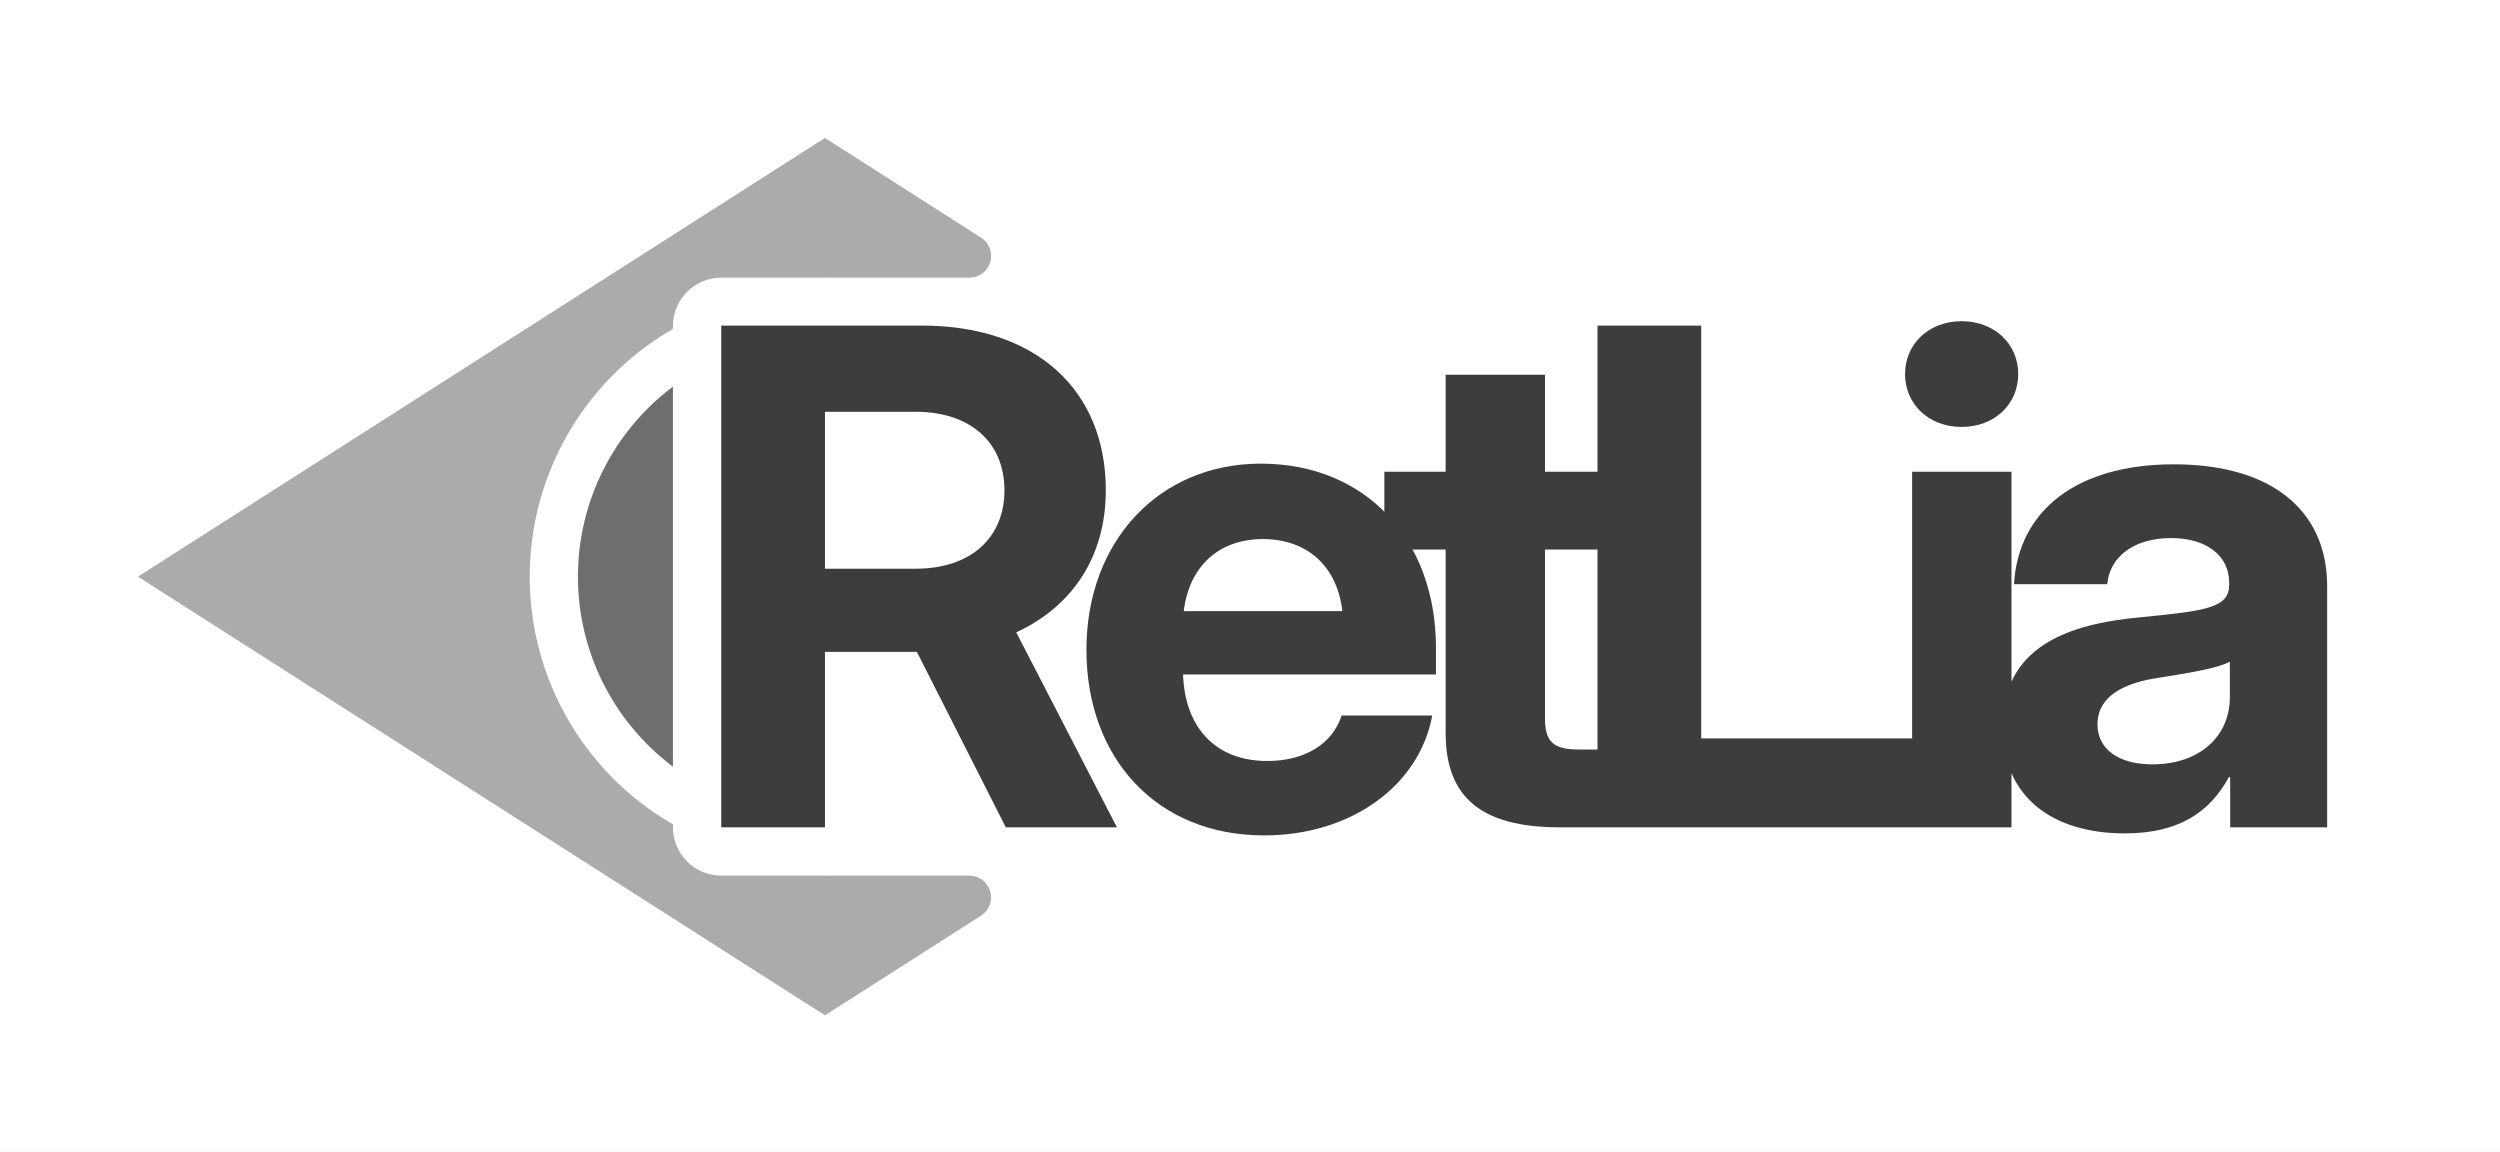
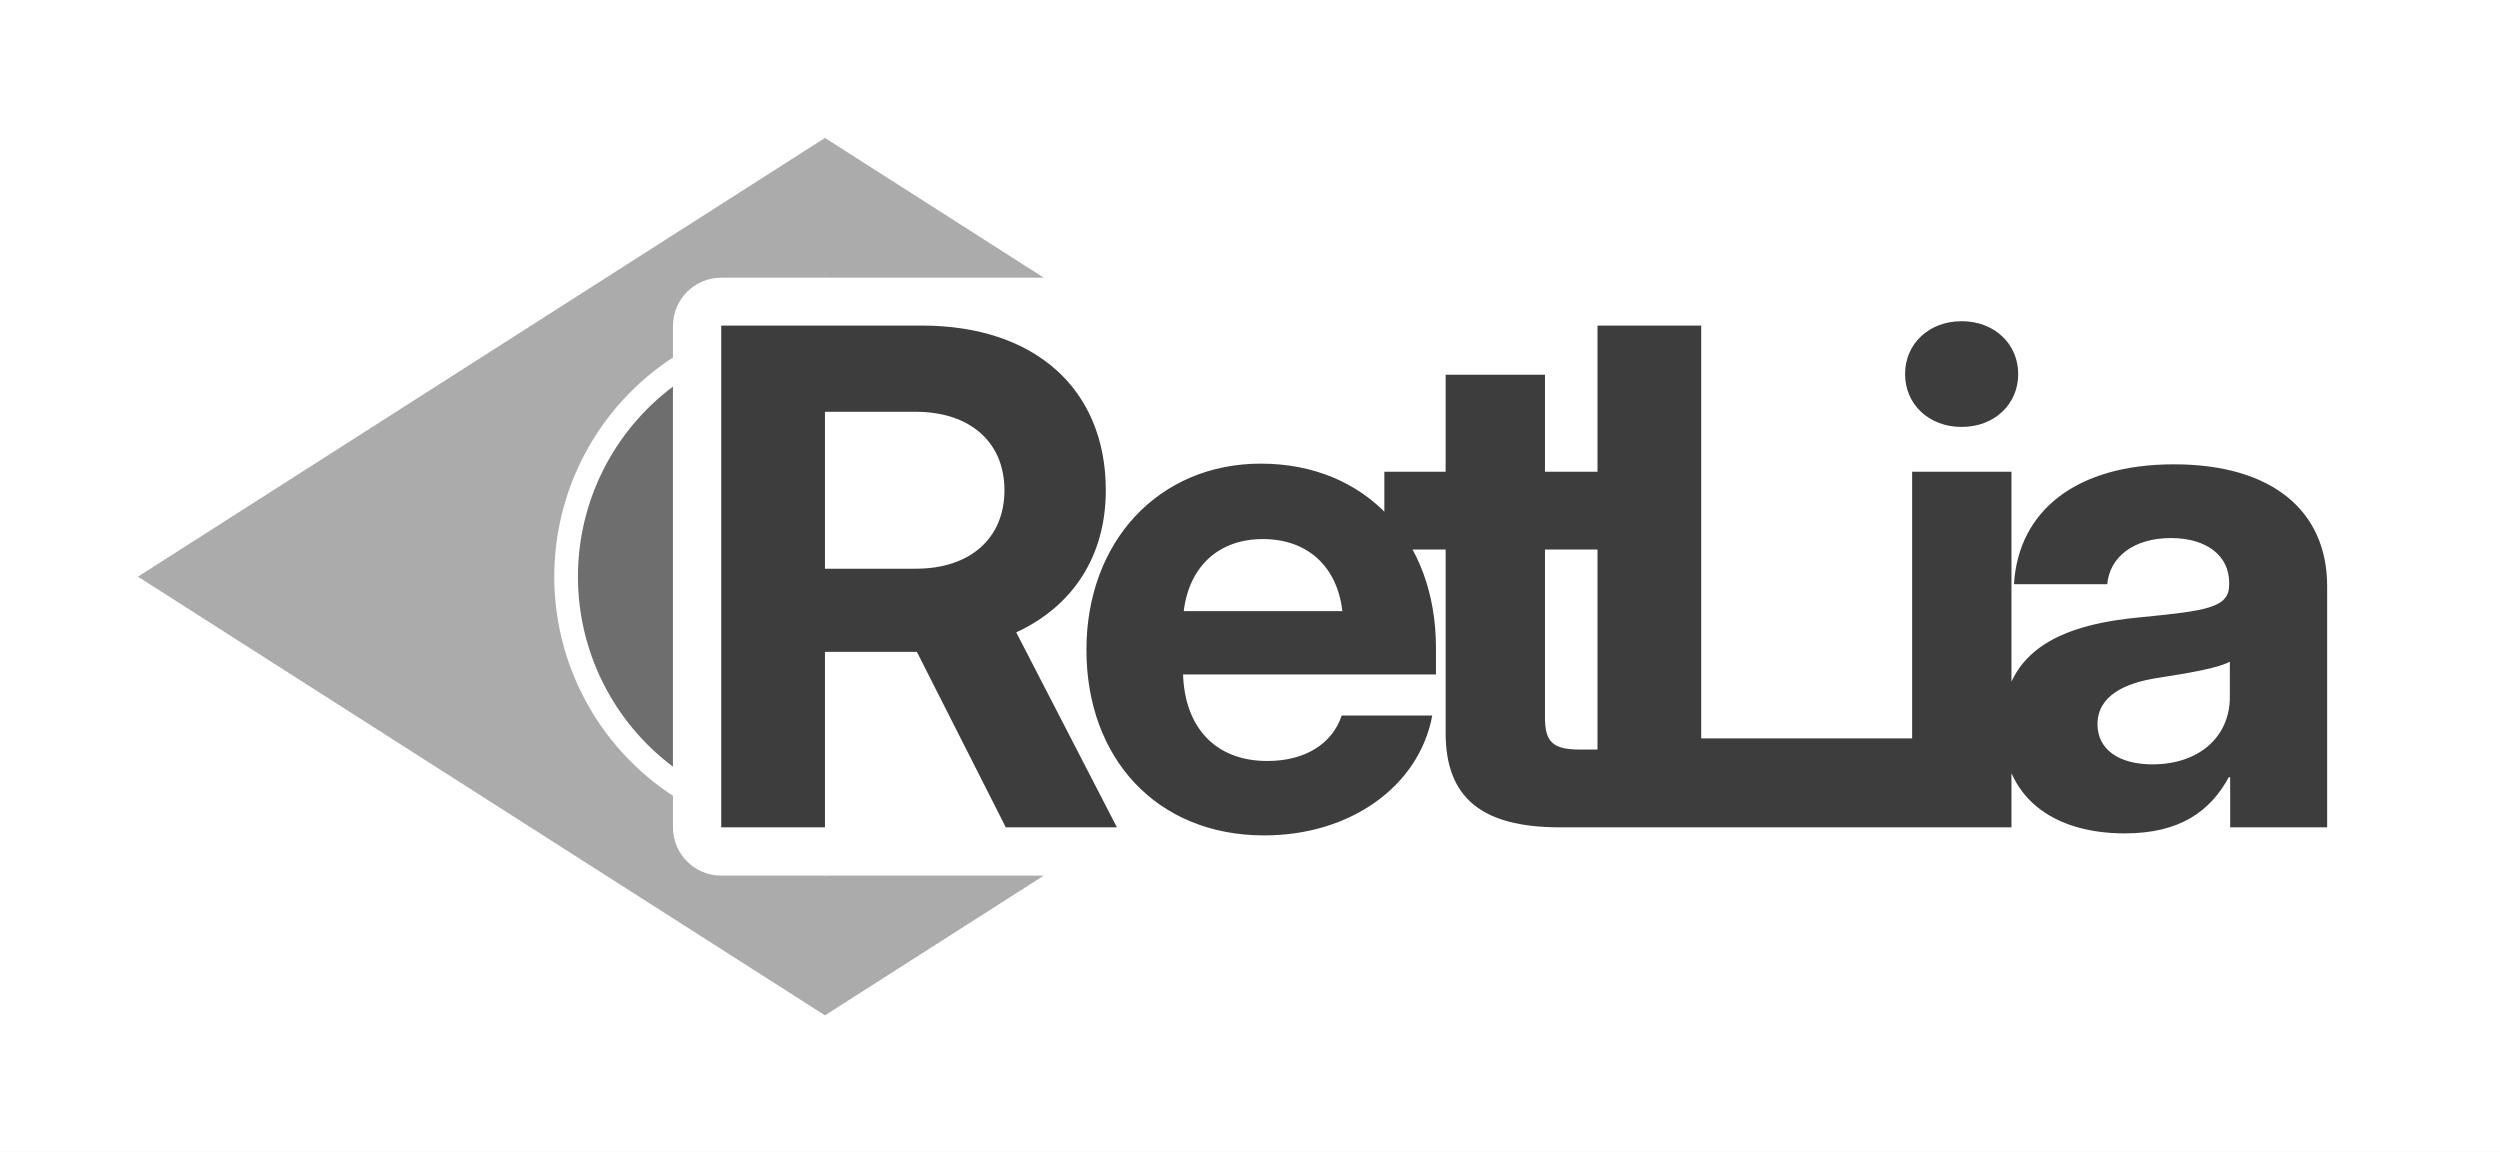
<svg xmlns="http://www.w3.org/2000/svg" width="725" height="334" viewBox="0 0 725 334">
  <rect width="100%" height="100%" fill="#fff" />
-   <path d="M239.24 40.00L284.52 68.92A6.30 6.30 0 0 1 281.13 80.53L239.24 80.53L239.24 84.38A82.89 82.89 0 1 0 239.24 250.07L239.24 253.93L281.13 253.93A6.30 6.30 0 0 1 284.52 265.53L239.24 294.45L40.00 167.23Z" fill="#ABABAB" />
+   <path d="M239.24 40.00L302.70 80.53L239.24 80.53L239.24 91.38A75.89 75.89 0 1 0 239.24 243.07L239.24 253.93L302.70 253.93L239.24 294.45L40.00 167.23Z" fill="#ABABAB" />
  <path d="M195.16 112.11A68.89 68.89 0 0 0 195.16 222.34Z" fill="#6E6E6E" />
  <path d="M239.54 80.53H209.16A14.00 14.00 0 0 0 195.16 94.53V239.93A14.00 14.00 0 0 0 209.16 253.93H239.54Z" fill="#fff" />
  <path d="M209.161 239.925H239.239V189.046H265.606C265.704 189.046 265.802 189.046 265.899 189.046L291.681 239.925H323.907L294.708 183.382C311.016 175.863 320.684 161.409 320.684 142.171C320.684 112.874 300.177 94.417 267.364 94.417H209.161ZM239.239 164.925V119.417H265.509C281.427 119.417 291.29 128.304 291.29 142.171C291.29 156.038 281.427 164.925 265.606 164.925ZM366.626 242.269C391.626 242.269 411.548 228.011 415.356 207.503H389.087C386.45 215.511 378.735 220.687 367.505 220.687C352.368 220.687 343.579 210.823 343.091 195.589H416.431V187.874C416.431 156.429 396.02 134.456 365.649 134.456C336.059 134.456 315.063 157.015 315.063 188.46C315.063 219.808 335.376 242.269 366.626 242.269ZM343.286 177.23C344.849 164.339 353.345 156.331 366.235 156.331C379.224 156.331 387.817 164.339 389.282 177.23ZM469.138 136.8H448.044V108.675H419.235V136.8H401.462V159.359H419.235V212.581C419.235 231.331 429.684 239.925 452.341 239.925H469.138V217.366H458.102C450.29 217.366 448.044 215.12 448.044 208.089V159.359H469.138ZM463.274 239.925H559.466V214.144H493.352V94.417H463.274ZM554.519 239.925H583.327V136.8H554.519ZM568.874 123.812C578.347 123.812 585.281 117.269 585.281 108.48C585.281 99.691 578.347 93.148 568.874 93.148C559.402 93.148 552.468 99.691 552.468 108.48C552.468 117.269 559.402 123.812 568.874 123.812ZM616.183 241.683C632.003 241.683 640.89 235.433 646.359 225.374H646.749V239.925H674.874V170.003C674.874 147.933 658.663 134.652 630.441 134.652C602.12 134.652 585.324 148.128 584.054 169.417H611.105C611.788 161.507 618.82 156.038 629.562 156.038C640.109 156.038 646.456 161.312 646.456 168.929V169.613C646.456 176.253 639.816 177.132 620.968 178.988C599.484 180.941 580.734 187.581 580.734 210.823C580.734 231.429 595.577 241.683 616.183 241.683ZM624.191 221.663C614.523 221.663 608.273 217.366 608.273 210.042C608.273 201.839 616.085 198.03 625.949 196.566C635.226 195.101 643.331 193.734 646.652 191.878V202.23C646.652 213.363 638.058 221.663 624.191 221.663Z" fill="#3D3D3D" />
</svg>
